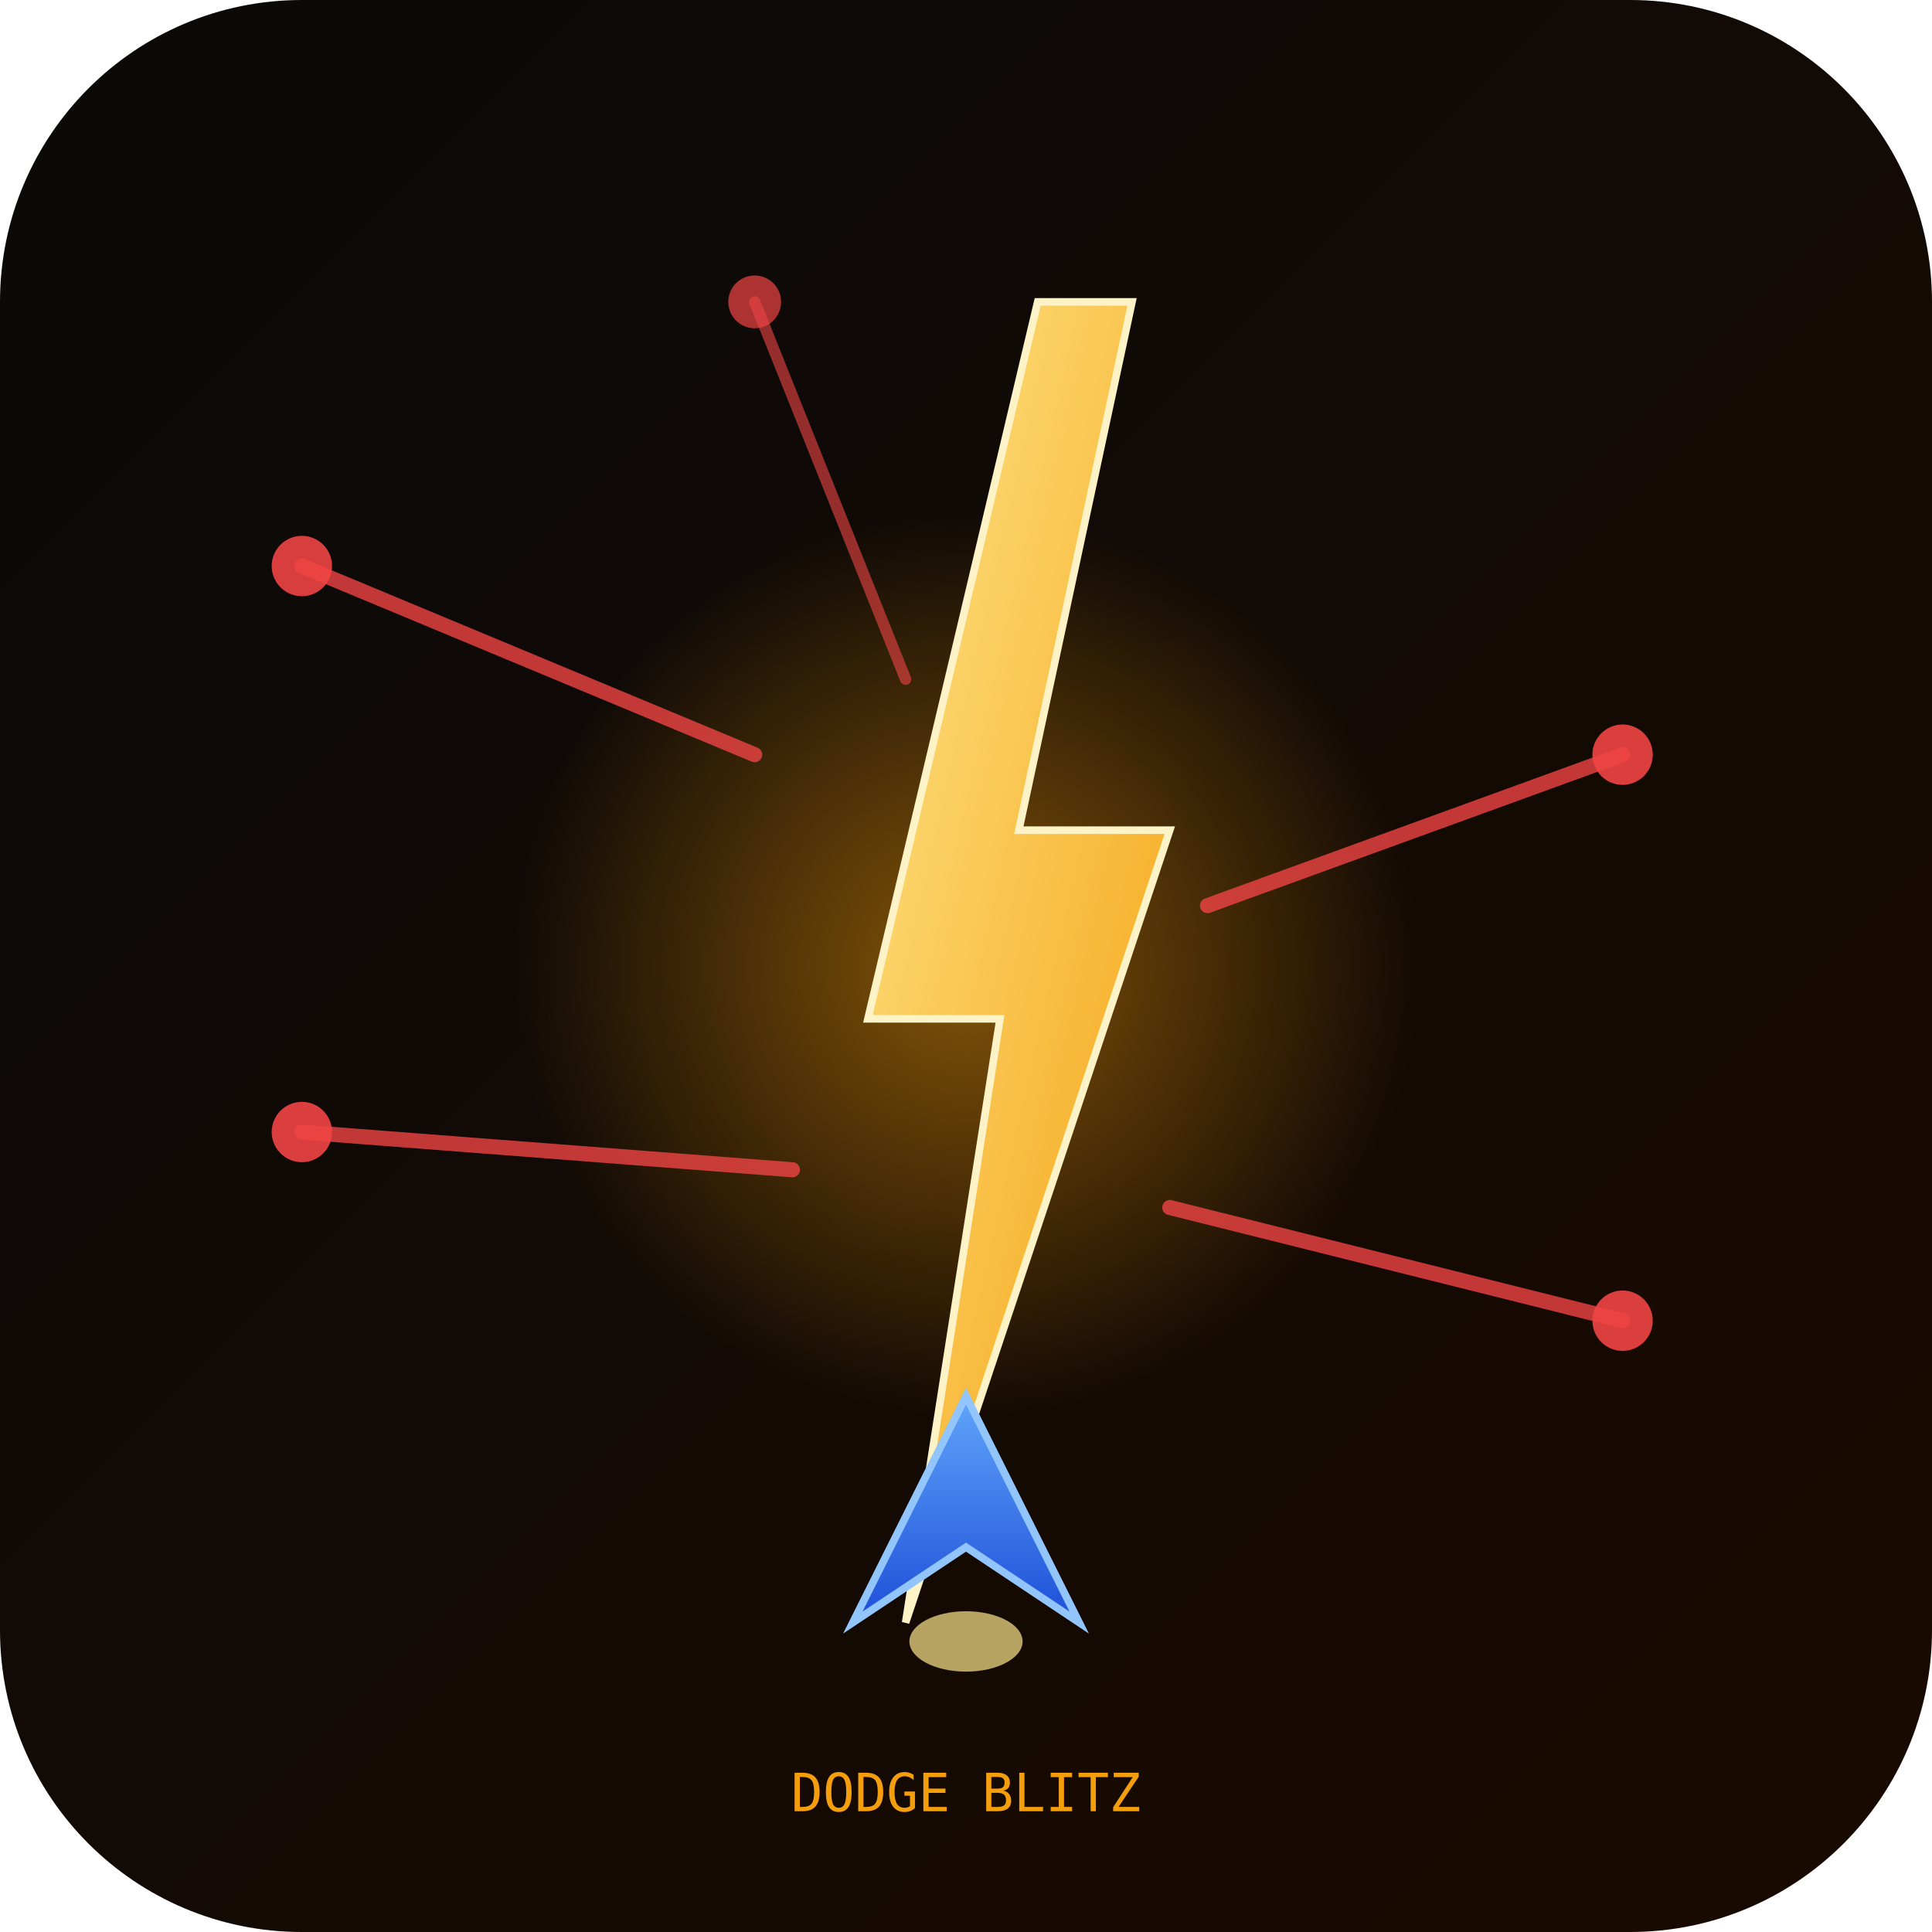
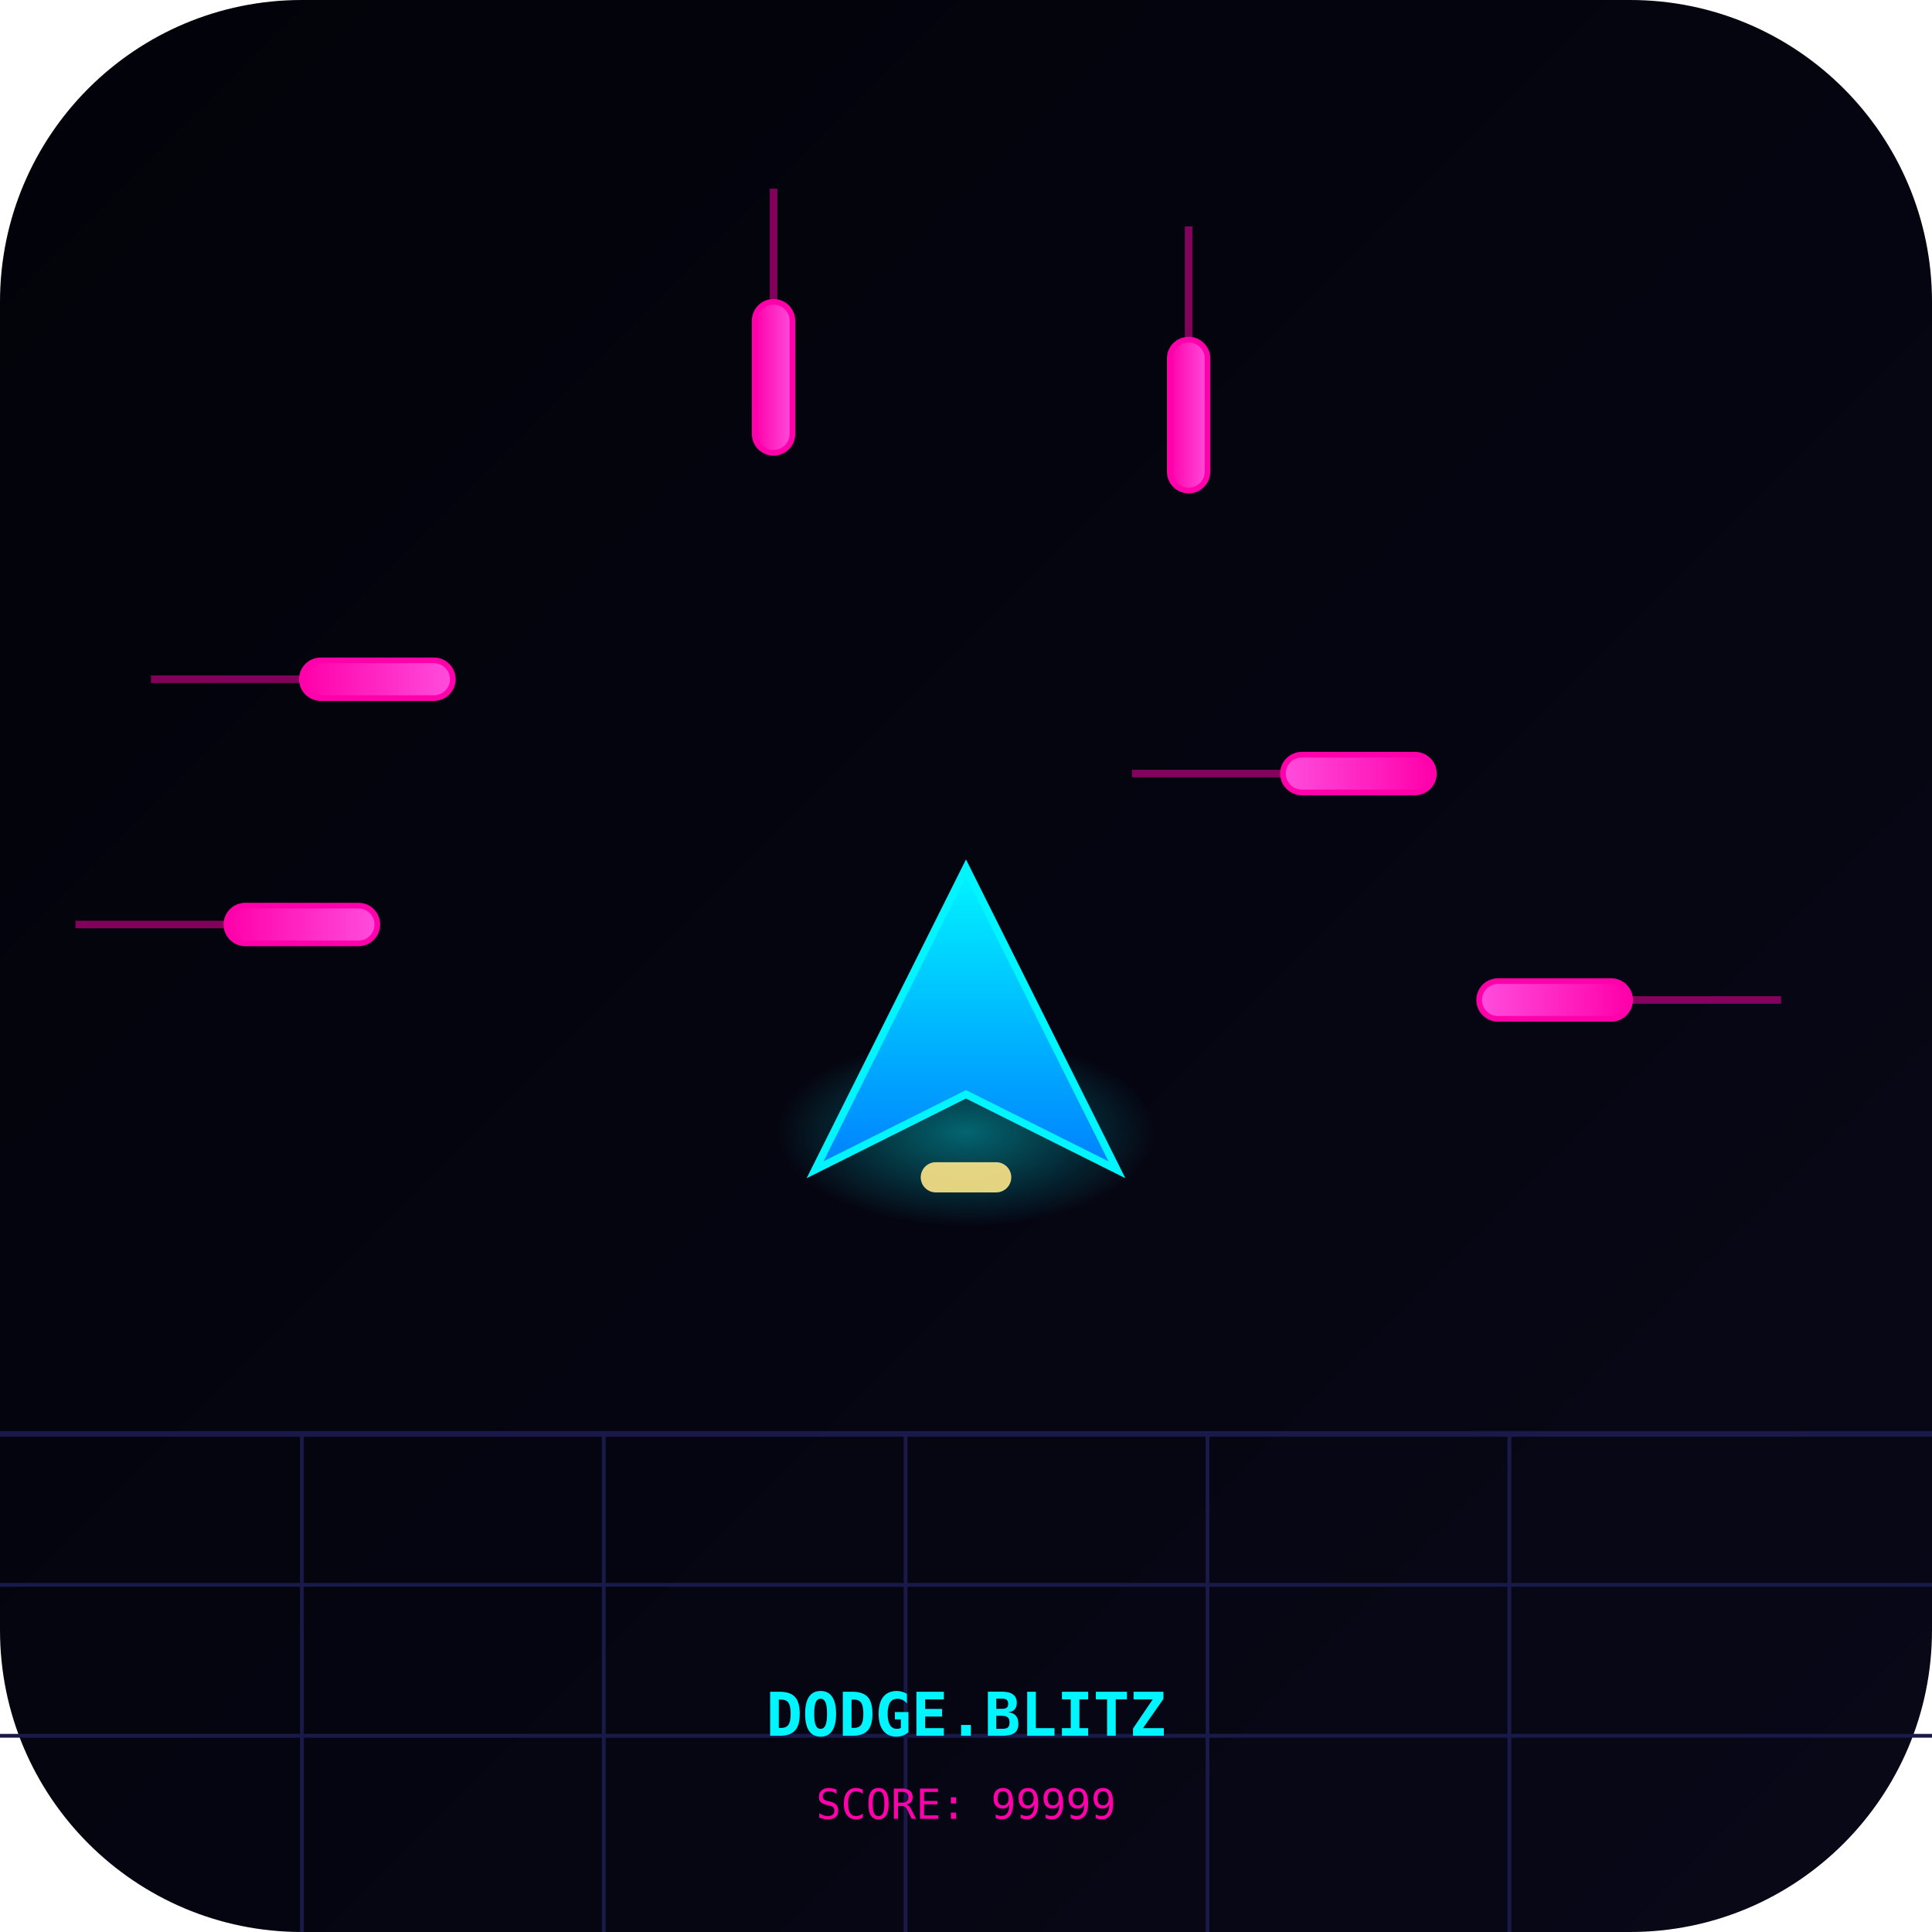
<svg xmlns="http://www.w3.org/2000/svg" viewBox="0 0 512 512">
  <defs>
    <linearGradient id="bg" x1="0%" y1="0%" x2="100%" y2="100%">
-       <stop offset="0%" stop-color="#0A0A0A" />
-       <stop offset="100%" stop-color="#1A0A00" />
+       <stop offset="0%" stop-color="#020209" />
+       <stop offset="100%" stop-color="#080818" />
    </linearGradient>
-     <linearGradient id="boltGrad" x1="0%" y1="0%" x2="100%" y2="100%">
-       <stop offset="0%" stop-color="#FDE68A" />
-       <stop offset="100%" stop-color="#F59E0B" />
+     <linearGradient id="shipNeon" x1="0%" y1="0%" x2="0%" y2="100%">
+       <stop offset="0%" stop-color="#00F5FF" />
+       <stop offset="100%" stop-color="#0080FF" />
    </linearGradient>
-     <radialGradient id="boltGlow" cx="50%" cy="50%" r="50%">
-       <stop offset="0%" stop-color="#F59E0B" stop-opacity="0.5" />
-       <stop offset="100%" stop-color="#F59E0B" stop-opacity="0" />
+     <radialGradient id="shipGlow" cx="50%" cy="50%" r="50%">
+       <stop offset="0%" stop-color="#00F5FF" stop-opacity="0.4" />
+       <stop offset="100%" stop-color="#00F5FF" stop-opacity="0" />
    </radialGradient>
-     <linearGradient id="shipGrad" x1="0%" y1="0%" x2="0%" y2="100%">
-       <stop offset="0%" stop-color="#60A5FA" />
-       <stop offset="100%" stop-color="#1D4ED8" />
+     <linearGradient id="bulletNeon" x1="0%" y1="0%" x2="100%" y2="0%">
+       <stop offset="0%" stop-color="#FF00AA" />
+       <stop offset="100%" stop-color="#FF4DDD" />
    </linearGradient>
  </defs>
  <rect width="512" height="512" rx="80" fill="url(#bg)" />
-   <ellipse cx="256" cy="256" rx="120" ry="120" fill="url(#boltGlow)" />
-   <polygon points="275,80 230,270 265,270 240,430 310,220 270,220 300,80" fill="url(#boltGrad)" stroke="#FEF3C7" stroke-width="2" />
-   <line x1="80" y1="150" x2="200" y2="200" stroke="#EF4444" stroke-width="4" stroke-linecap="round" opacity="0.8" />
-   <circle cx="80" cy="150" r="8" fill="#EF4444" opacity="0.9" />
-   <line x1="80" y1="300" x2="210" y2="310" stroke="#EF4444" stroke-width="4" stroke-linecap="round" opacity="0.8" />
-   <circle cx="80" cy="300" r="8" fill="#EF4444" opacity="0.9" />
-   <line x1="430" y1="200" x2="320" y2="240" stroke="#EF4444" stroke-width="4" stroke-linecap="round" opacity="0.8" />
-   <circle cx="430" cy="200" r="8" fill="#EF4444" opacity="0.9" />
-   <line x1="430" y1="350" x2="310" y2="320" stroke="#EF4444" stroke-width="4" stroke-linecap="round" opacity="0.8" />
-   <circle cx="430" cy="350" r="8" fill="#EF4444" opacity="0.9" />
-   <line x1="200" y1="80" x2="240" y2="180" stroke="#EF4444" stroke-width="3" stroke-linecap="round" opacity="0.6" />
-   <circle cx="200" cy="80" r="7" fill="#EF4444" opacity="0.7" />
-   <polygon points="256,370 226,430 256,410 286,430" fill="url(#shipGrad)" stroke="#93C5FD" stroke-width="2" />
-   <ellipse cx="256" cy="435" rx="15" ry="8" fill="#FDE68A" opacity="0.7" />
-   <text x="256" y="480" font-family="monospace" font-size="14" fill="#F59E0B" text-anchor="middle">DODGE BLITZ</text>
+   <line x1="0" y1="380" x2="512" y2="380" stroke="#1A1A4A" stroke-width="1.5" />
+   <line x1="0" y1="420" x2="512" y2="420" stroke="#1A1A4A" stroke-width="1" />
+   <line x1="0" y1="460" x2="512" y2="460" stroke="#1A1A4A" stroke-width="1" />
+   <line x1="80" y1="380" x2="80" y2="512" stroke="#1A1A4A" stroke-width="1" />
+   <line x1="160" y1="380" x2="160" y2="512" stroke="#1A1A4A" stroke-width="1" />
+   <line x1="240" y1="380" x2="240" y2="512" stroke="#1A1A4A" stroke-width="1" />
+   <line x1="320" y1="380" x2="320" y2="512" stroke="#1A1A4A" stroke-width="1" />
+   <line x1="400" y1="380" x2="400" y2="512" stroke="#1A1A4A" stroke-width="1" />
+   <ellipse cx="256" cy="300" rx="50" ry="25" fill="url(#shipGlow)" />
+   <polygon points="256,230 216,310 256,290 296,310" fill="url(#shipNeon)" stroke="#00F5FF" stroke-width="2" />
+   <rect x="244" y="308" width="24" height="8" rx="4" fill="#FDE68A" opacity="0.9" />
+   <rect x="60" y="240" width="40" height="10" rx="5" fill="url(#bulletNeon)" stroke="#FF00AA" stroke-width="1.5" />
+   <line x1="60" y1="245" x2="20" y2="245" stroke="#FF00AA" stroke-width="2" opacity="0.5" />
+   <rect x="80" y="175" width="40" height="10" rx="5" fill="url(#bulletNeon)" stroke="#FF00AA" stroke-width="1.5" />
+   <line x1="80" y1="180" x2="40" y2="180" stroke="#FF00AA" stroke-width="2" opacity="0.5" />
+   <rect x="380" y="260" width="40" height="10" rx="5" fill="url(#bulletNeon)" stroke="#FF00AA" stroke-width="1.5" transform="scale(-1,1) translate(-812,0)" />
+   <line x1="432" y1="265" x2="472" y2="265" stroke="#FF00AA" stroke-width="2" opacity="0.5" />
+   <rect x="340" y="200" width="40" height="10" rx="5" fill="url(#bulletNeon)" stroke="#FF00AA" stroke-width="1.5" transform="scale(-1,1) translate(-720,0)" />
+   <line x1="340" y1="205" x2="300" y2="205" stroke="#FF00AA" stroke-width="2" opacity="0.5" />
+   <rect x="200" y="80" width="10" height="40" rx="5" fill="url(#bulletNeon)" stroke="#FF00AA" stroke-width="1.5" />
+   <line x1="205" y1="80" x2="205" y2="50" stroke="#FF00AA" stroke-width="2" opacity="0.5" />
+   <rect x="310" y="90" width="10" height="40" rx="5" fill="url(#bulletNeon)" stroke="#FF00AA" stroke-width="1.5" />
+   <line x1="315" y1="90" x2="315" y2="60" stroke="#FF00AA" stroke-width="2" opacity="0.5" />
+   <text x="256" y="460" font-family="monospace" font-size="16" fill="#00F5FF" text-anchor="middle" font-weight="bold">DODGE.BLITZ</text>
+   <text x="256" y="482" font-family="monospace" font-size="11" fill="#FF00AA" text-anchor="middle">SCORE: 99999</text>
</svg>
